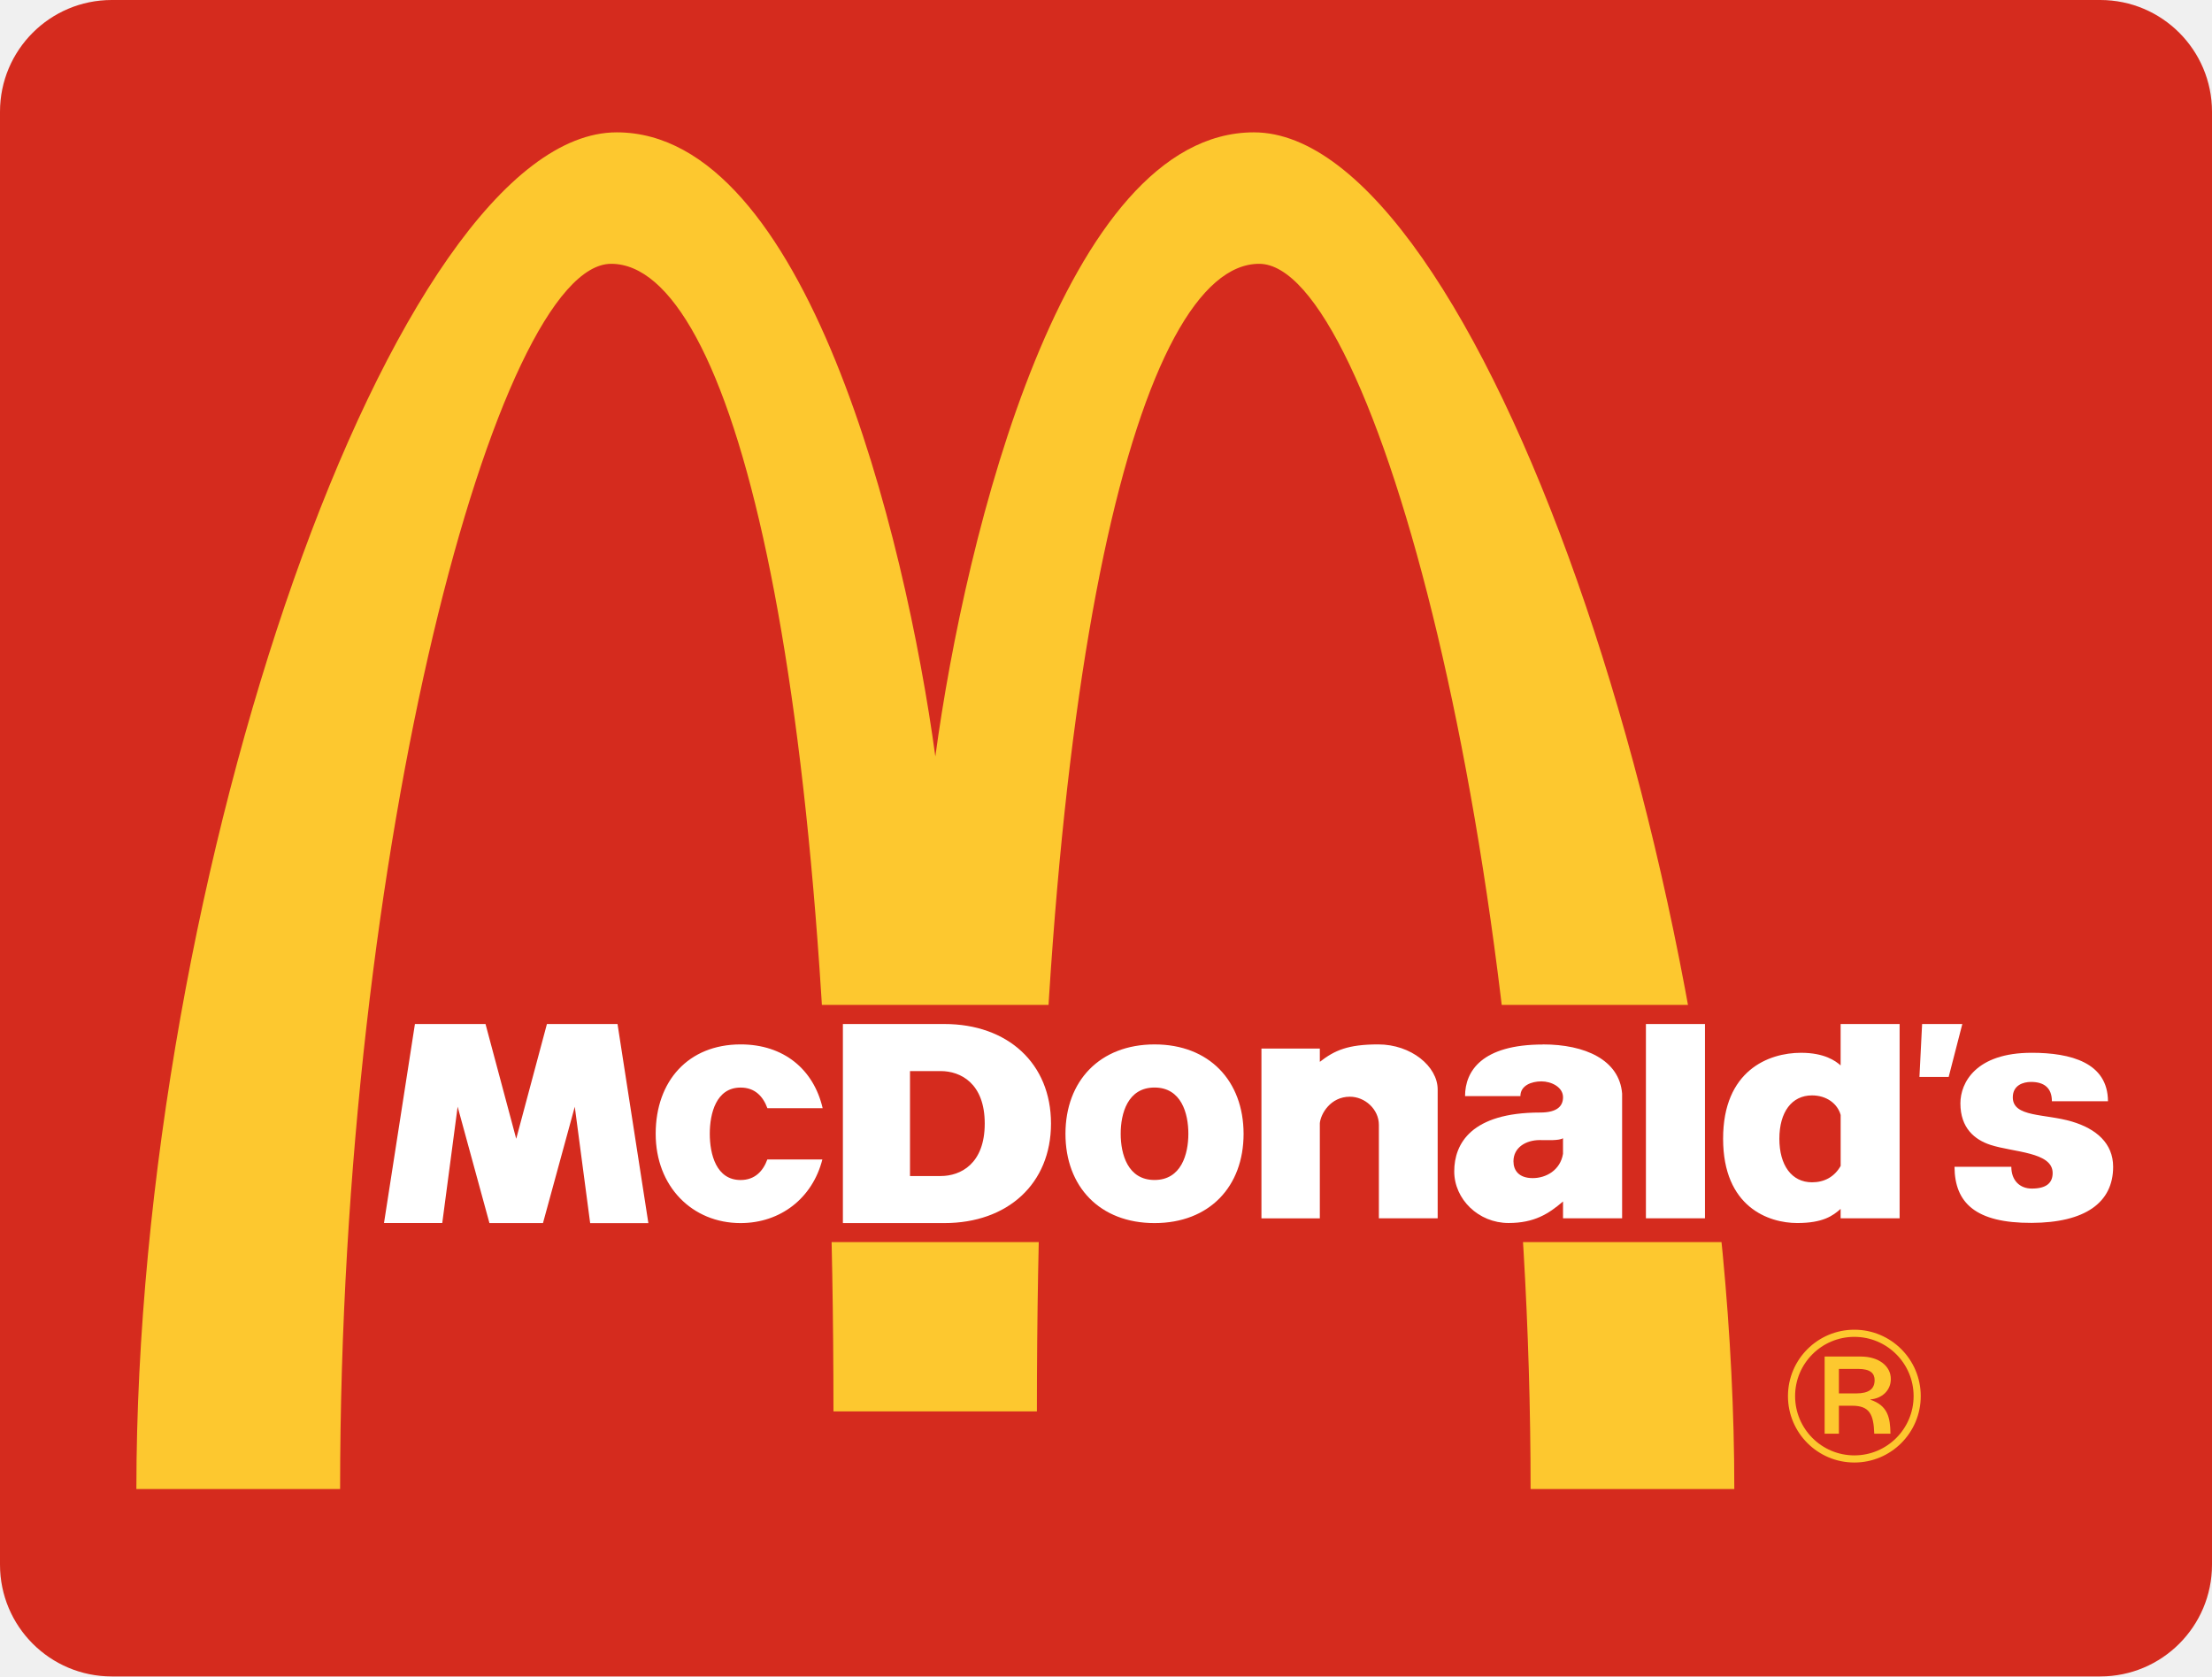
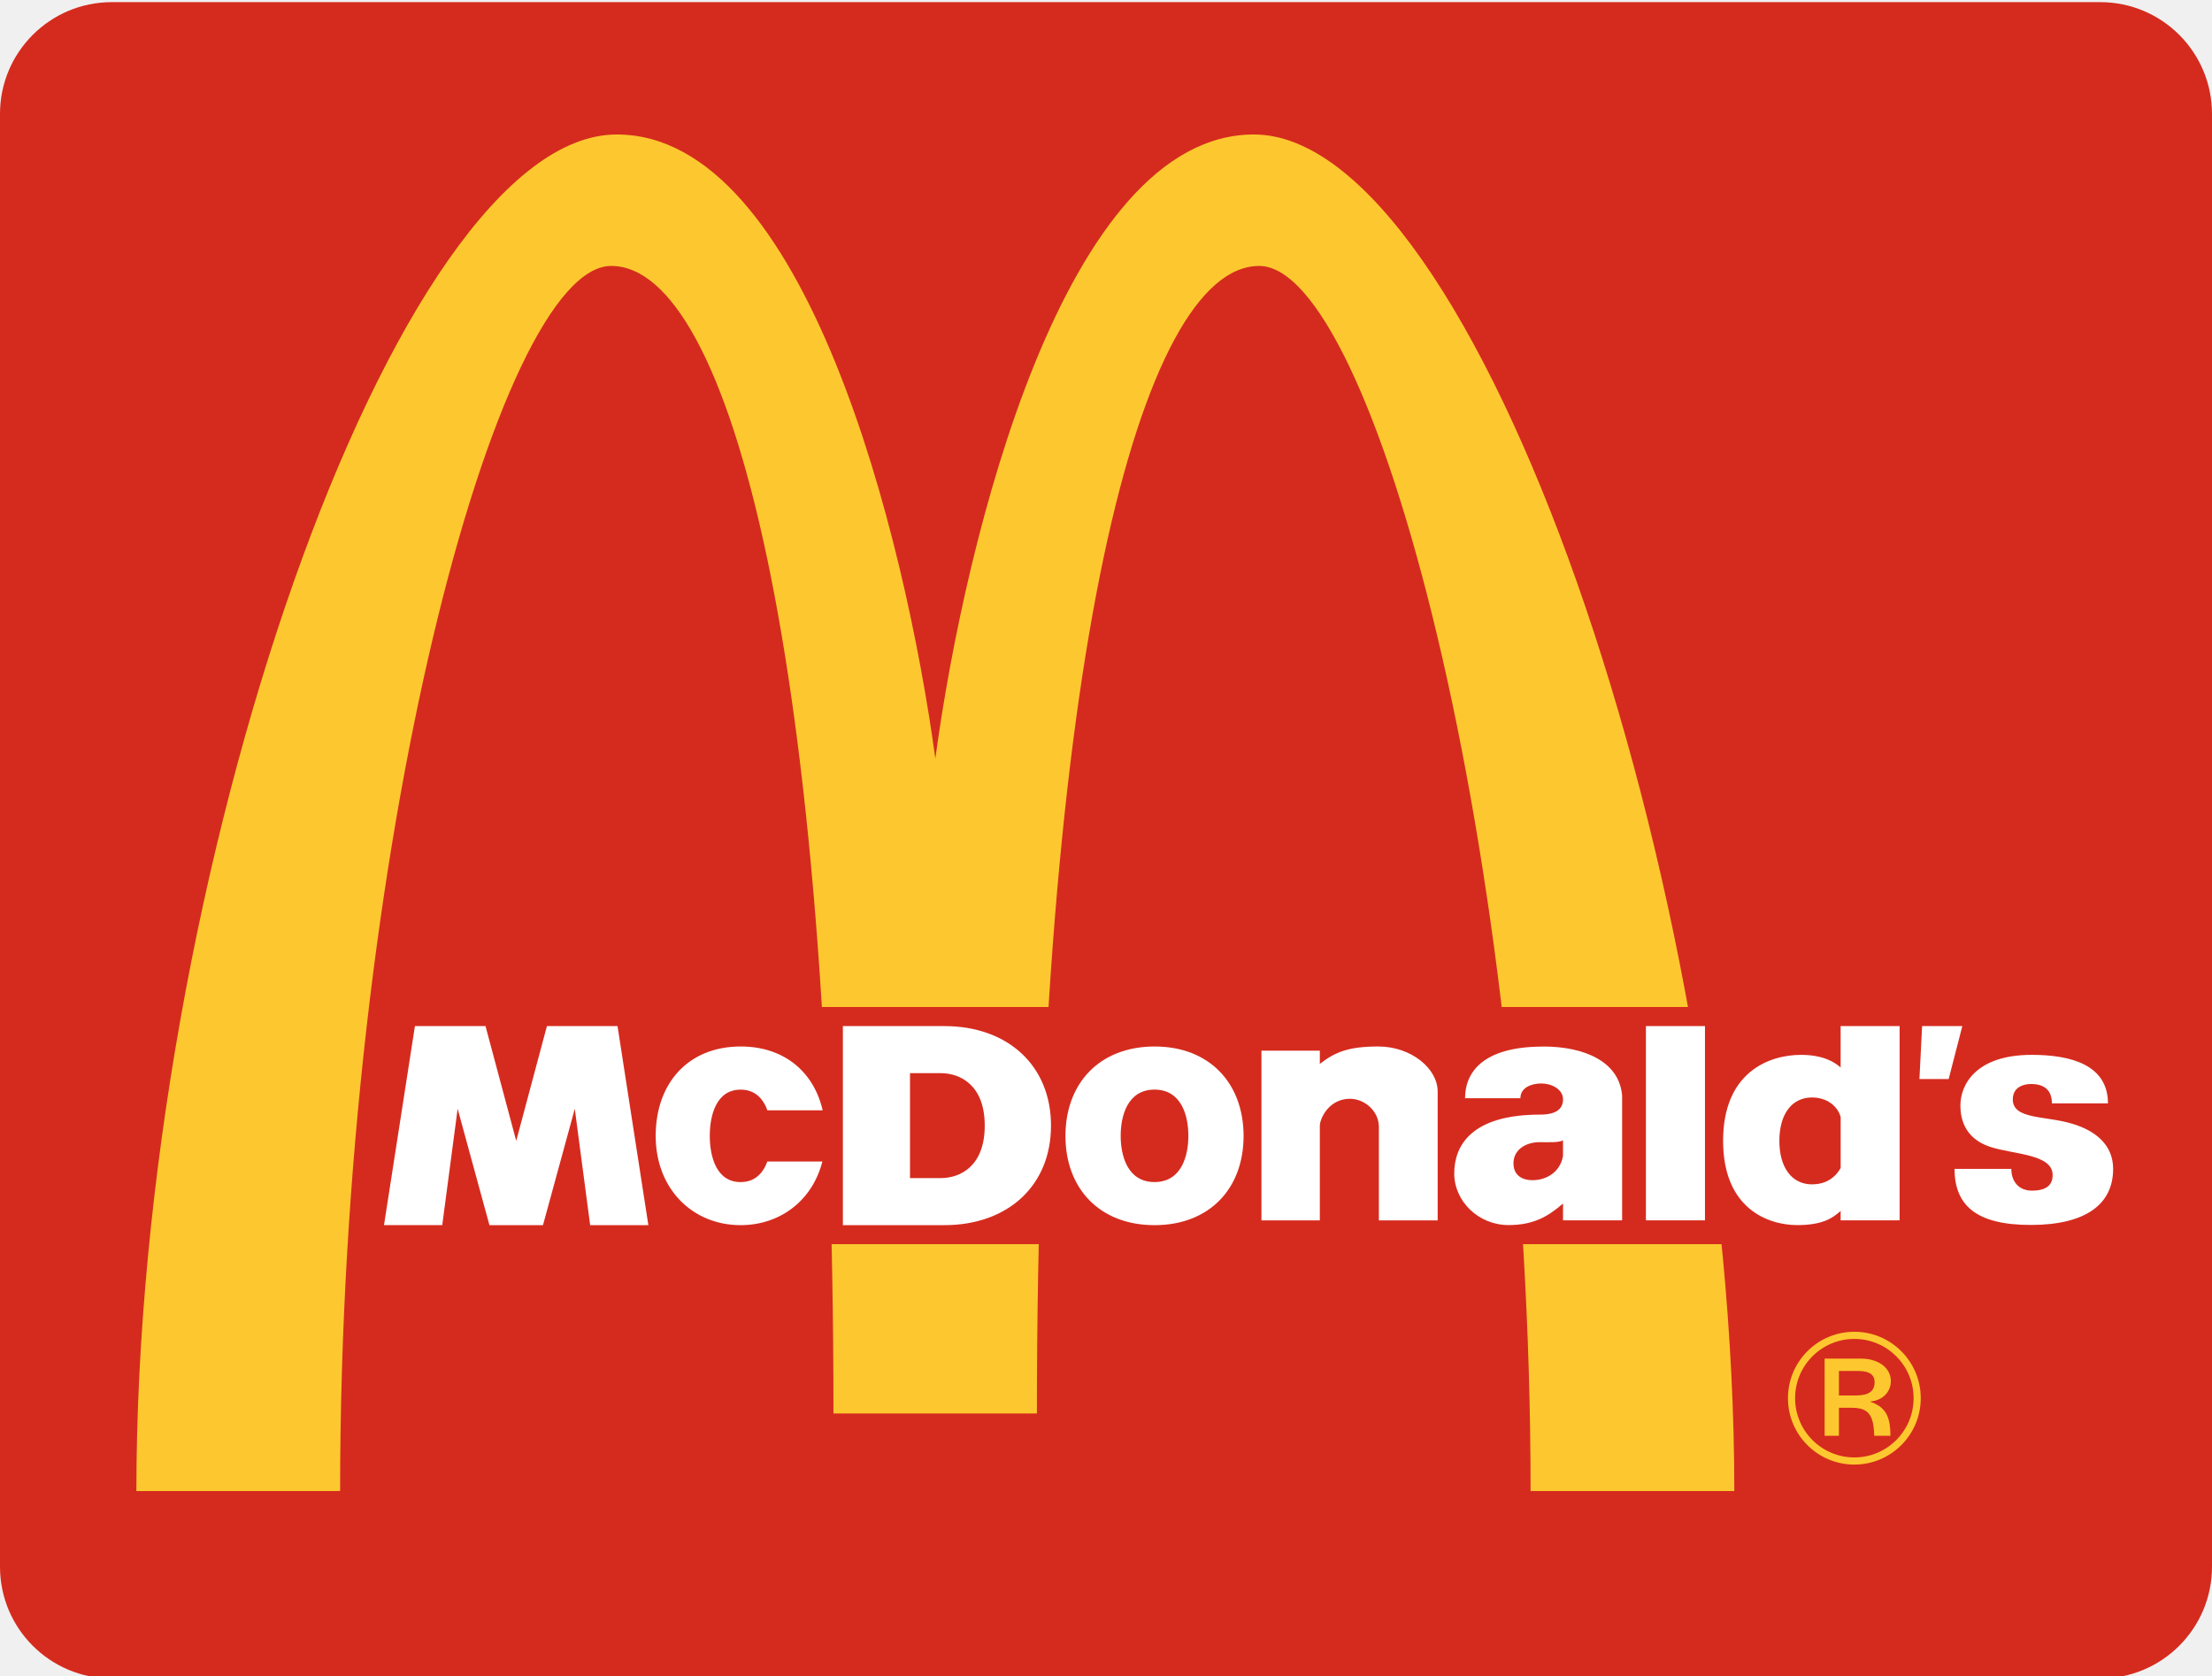
- <svg xmlns="http://www.w3.org/2000/svg" width="450" height="341">
+ <svg xmlns="http://www.w3.org/2000/svg" width="800" height="606" viewBox="0 0 450 340">
  <g fill-rule="evenodd">
    <path d="M22.73 0C10.176 0 0 10.178 0 22.73v295.524c0 12.555 10.176 22.732 22.73 22.732h404.538c12.554 0 22.732-10.178 22.732-22.732V22.73C450 10.178 439.822 0 427.268 0H22.73" fill="#d52b1e" />
    <path d="M190.282 153.86C196.405 108.582 216.6 26.92 255.086 26.92c44.942 0 97.746 150.964 97.734 275.946h-41.444c0-131.088-32.108-249.202-55.212-249.207-24.1-.002-45.22 80.343-45.22 233.418h-41.388c0-153.075-20.993-233.418-45.22-233.418-23.06 0-55.146 118.14-55.146 249.207H27.743c.04-125.09 52.7-275.96 97.732-275.946 38.442.013 58.634 81.65 64.806 126.938" fill="#fdc82f" />
    <path d="M163.196 252.64h190.9v-48.242h-190.9v48.242z" fill="#d52b1e" />
    <g fill="#fff">
      <path d="M334.84 247.8h12.012v-39.52H334.84v39.52zm56.187-39.52h8.18l-2.778 10.77h-5.948l.545-10.77m22.277 5.853c8 0 15.5 2.017 15.534 9.86H417.43c0-2.703-1.577-3.93-4.24-3.93-1.58 0-3.715.656-3.715 3.133.003 4.1 6.5 3.288 12.02 4.926 4.957 1.47 8.393 4.428 8.393 9.204 0 7.316-5.74 11.364-16.584 11.407-11.37.045-15.65-4.054-15.686-11.407h11.558c0 2.775 1.726 4.428 4.163 4.428 2.92 0 4.243-1.108 4.243-3.17 0-4.296-7.968-4.185-12.667-5.722-3.195-1.047-6.1-3.416-6.1-8.445 0-4.202 3.152-10.282 14.487-10.282M167.3 235.822c-1.993 7.857-8.5 12.95-16.64 12.952-9.814 0-17.28-7.427-17.27-18.173.007-10.733 6.643-18.16 17.27-18.17 8.8-.008 14.877 5.1 16.698 12.978l-11.24.001c-.862-2.364-2.518-4.208-5.457-4.2-4.96-.001-6.268 5.256-6.266 9.402s1.306 9.402 6.266 9.402c2.927 0 4.58-1.828 5.445-4.18l11.194-.001m-82.883-27.55H98.77l6.247 23.346 6.247-23.346h14.362l6.275 40.5h-11.84l-3.13-23.673-6.47 23.664h-10.89L93.1 225.1l-3.13 23.664H78.12l6.294-40.5M268.5 228.44v19.367h-11.876V213.28H268.5v2.697c3.006-2.342 5.723-3.546 11.886-3.546 6.693 0 12.086 4.473 12.088 9.168v26.207h-11.96V228.8c.005-3.157-2.822-5.73-5.9-5.73-3.96 0-5.928 3.503-6.114 5.368" />
      <path d="M374.45 216.704v-8.424h12v39.52h-12v-1.917c-1.577 1.424-3.646 2.88-8.823 2.88-5.825 0-15.08-3.236-15.086-17.14-.007-13.884 9.25-17.487 15.837-17.487 4.783 0 7.04 1.65 8.073 2.57zm-12.464 14.917c0 5.404 2.514 8.857 6.645 8.857 2.476 0 4.547-1.08 5.825-3.33V226.78c-.64-2.3-2.863-3.976-5.825-3.977-4.138-.002-6.645 3.414-6.645 8.817m-145.232-1.015c.01-10.733 6.97-18.162 18.117-18.172s18.1 7.44 18.118 18.172c.01 10.745-6.97 18.17-18.118 18.17-11.136.001-18.126-7.425-18.117-18.17zm25 0c.003-4.148-1.434-9.403-6.883-9.403s-6.884 5.255-6.883 9.403 1.435 9.402 6.883 9.402 6.883-5.255 6.883-9.402" />
      <path d="M171.474 208.283h20.637c12.9 0 21.7 8.02 21.7 20.245s-8.798 20.246-21.7 20.246h-20.637v-40.5zm13.652 30.92h6.24c4.043 0 8.964-2.465 8.964-10.674 0-8.2-4.92-10.673-8.964-10.673h-6.24v21.347m128.772-26.768c8.524-.008 15.55 3.127 16.098 10V247.8h-12.02v-3.42c-2.92 2.5-5.828 4.378-11.082 4.378-6.12 0-11.05-4.838-11.05-10.5s3.492-11.973 17.475-11.97c3.605.001 4.655-1.417 4.658-3.106.005-2.075-2.386-3.232-4.4-3.232s-4.273.834-4.273 3.002h-11.26c0-5.088 3.42-10.498 15.847-10.5zm-.666 19.456c-2.773 0-5.34 1.48-5.34 4.316 0 1.836 1.086 3.42 3.92 3.42 2.712 0 5.605-1.6 6.16-4.943v-3.158c-.917.5-3 .365-4.742.365" />
    </g>
    <path d="M371.196 275.92h7.38c3.654 0 6.086 1.962 6.086 4.555 0 2.394-1.844 3.965-4.122 4.162v.08c3.495 1.177 4.005 3.612 4.046 6.9h-3.298c-.118-3.966-.983-5.693-4.476-5.693H374.1v5.693h-2.904V275.92zm2.904 7.5h3.457c2.71 0 3.807-.942 3.807-2.71 0-1.335-.824-2.277-3.336-2.277H374.1v4.987zm3.142-12.958a13.48 13.48 0 1 1 0 27.014 13.48 13.48 0 1 1 0-27.014zm0 25.562a12.06 12.06 0 0 0 12.055-12.054 12.06 12.06 0 0 0-12.055-12.055c-6.634 0-12.055 5.38-12.055 12.055a12.06 12.06 0 0 0 12.055 12.054" fill="#fdc82f" />
  </g>
</svg>
